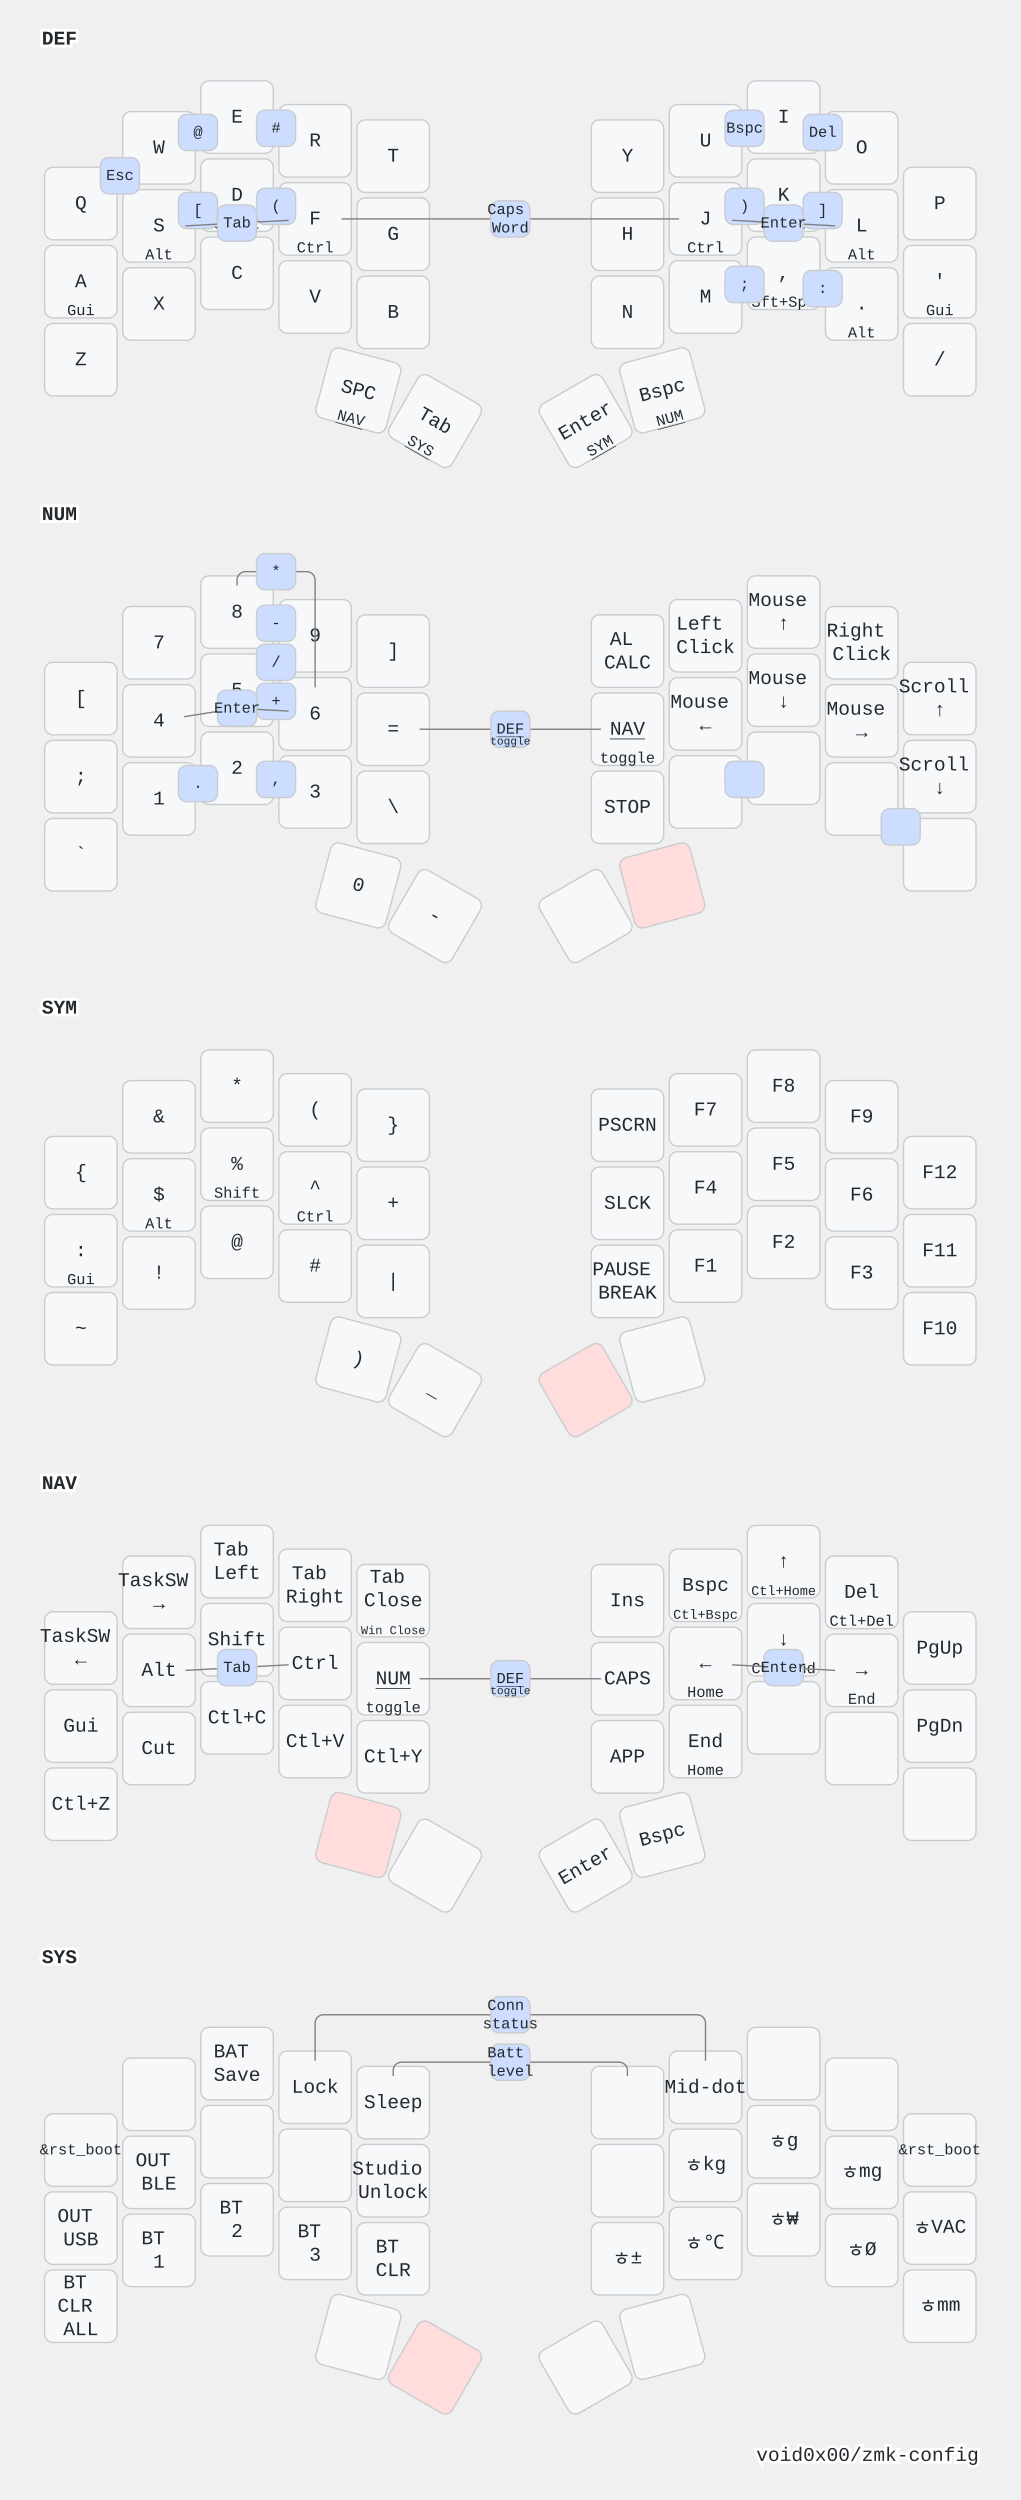
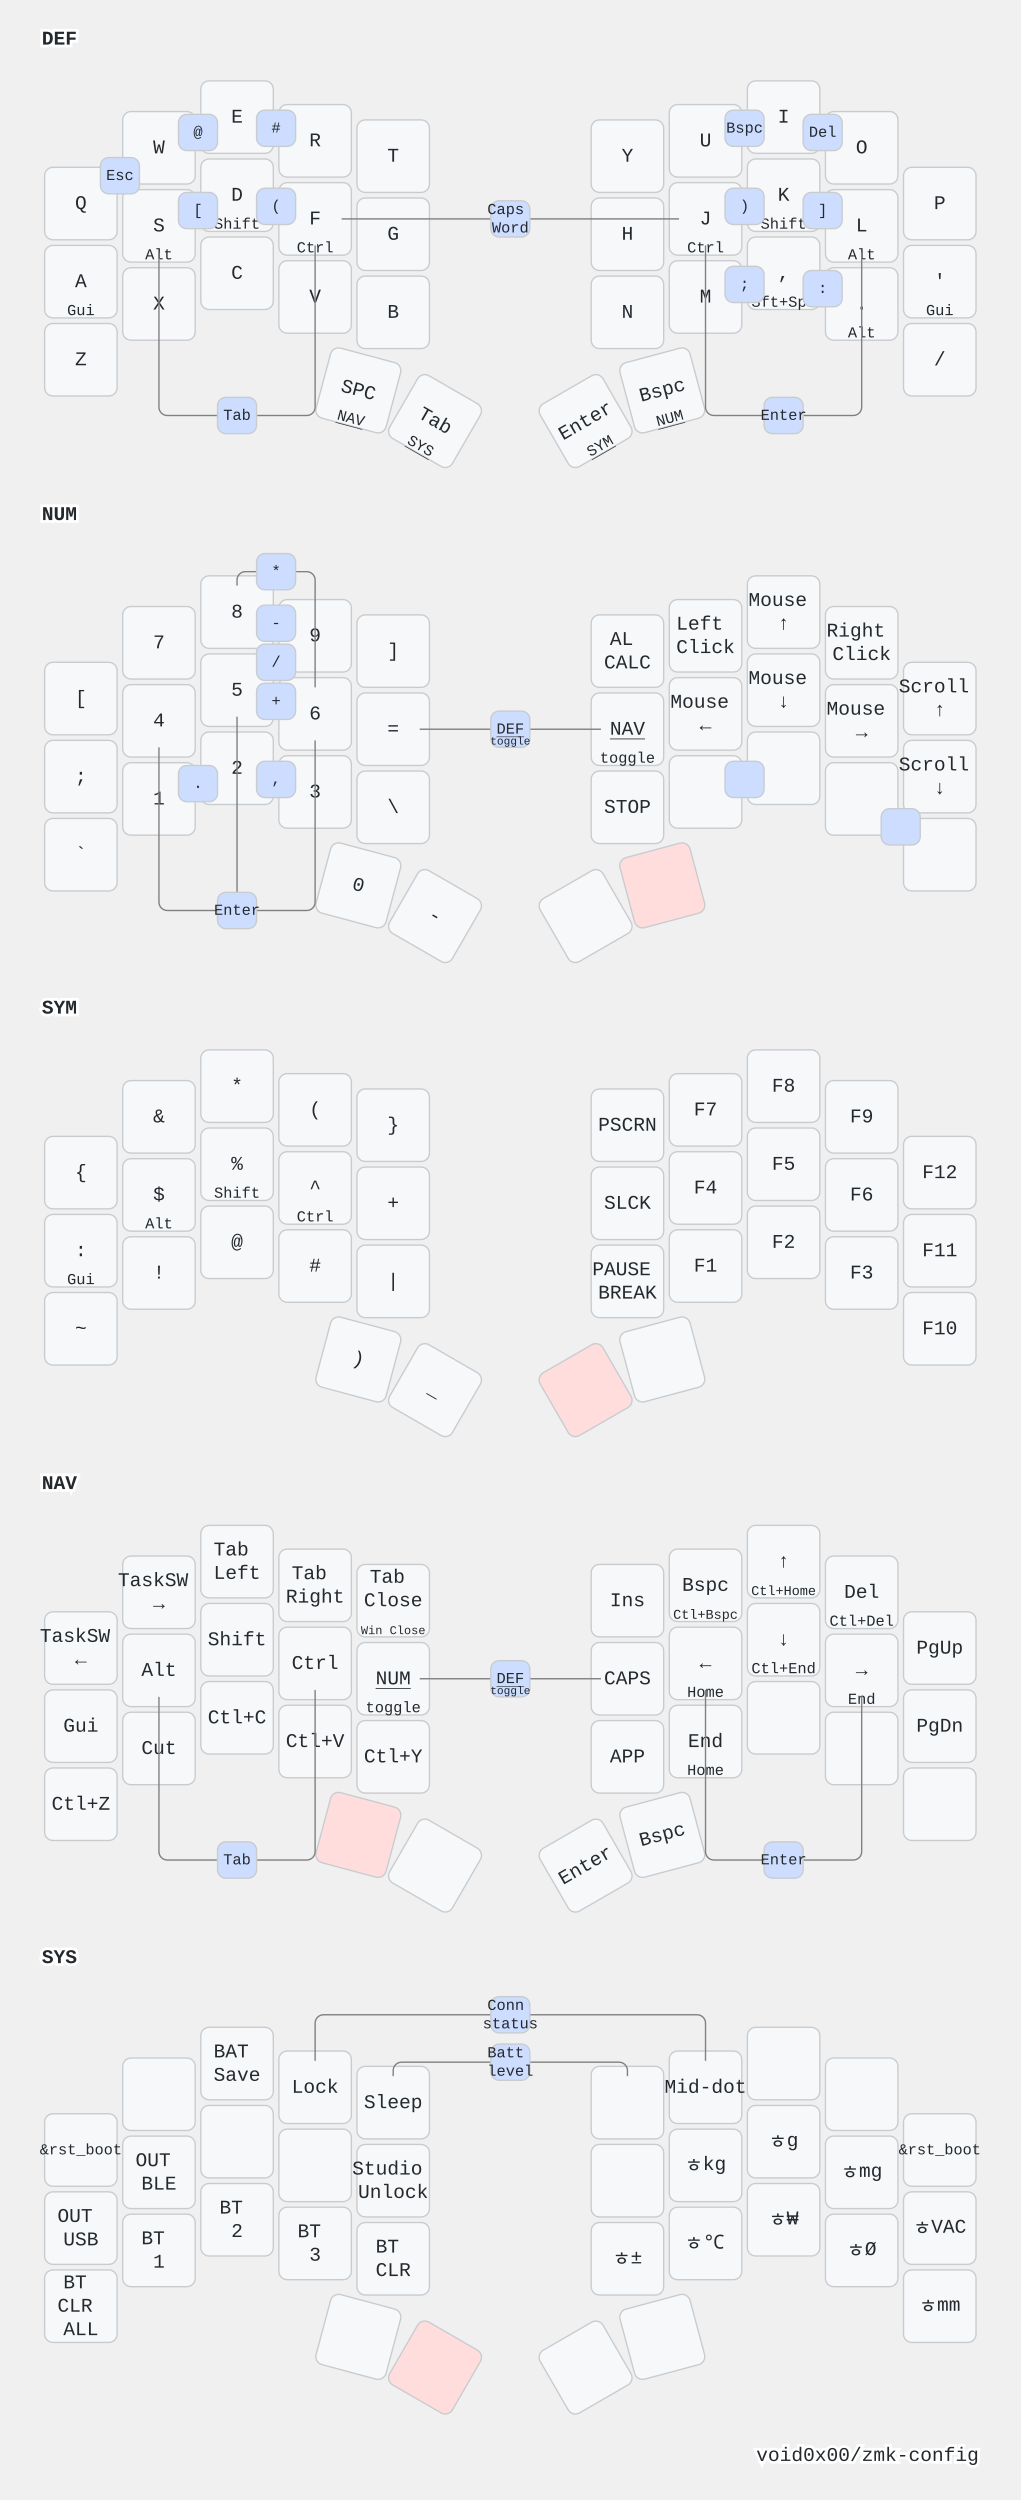
<svg xmlns="http://www.w3.org/2000/svg" xmlns:xlink="http://www.w3.org/1999/xlink" width="732" height="1793" viewBox="0 0 732 1793" class="keymap">
  <defs>/* start glyphs */
<svg id="mdi:play-pause">
      <svg id="mdi-play-pause" viewBox="0 0 24 24">
        <path d="M3,5V19L11,12M13,19H16V5H13M18,5V19H21V5" />
      </svg>
    </svg>
    <svg id="mdi:skip-backward">
      <svg id="mdi-skip-backward" viewBox="0 0 24 24">
        <path d="M20,5V19L13,12M6,5V19H4V5M13,5V19L6,12" />
      </svg>
    </svg>
    <svg id="mdi:skip-forward">
      <svg id="mdi-skip-forward" viewBox="0 0 24 24">
        <path d="M4,5V19L11,12M18,5V19H20V5M11,5V19L18,12" />
      </svg>
    </svg>
    <svg id="mdi:volume-high">
      <svg id="mdi-volume-high" viewBox="0 0 24 24">
        <path d="M14,3.23V5.29C16.89,6.15 19,8.83 19,12C19,15.17 16.89,17.84 14,18.7V20.77C18,19.86 21,16.28 21,12C21,7.72 18,4.14 14,3.23M16.5,12C16.5,10.23 15.5,8.71 14,7.97V16C15.5,15.29 16.5,13.76 16.5,12M3,9V15H7L12,20V4L7,9H3Z" />
      </svg>
    </svg>
    <svg id="mdi:volume-medium">
      <svg id="mdi-volume-medium" viewBox="0 0 24 24">
        <path d="M5,9V15H9L14,20V4L9,9M18.5,12C18.5,10.23 17.5,8.71 16,7.97V16C17.5,15.29 18.5,13.76 18.5,12Z" />
      </svg>
    </svg>
    <svg id="mdi:volume-off">
      <svg id="mdi-volume-off" viewBox="0 0 24 24">
        <path d="M12,4L9.91,6.09L12,8.18M4.27,3L3,4.27L7.73,9H3V15H7L12,20V13.27L16.25,17.53C15.58,18.04 14.83,18.46 14,18.7V20.77C15.38,20.45 16.63,19.82 17.68,18.96L19.73,21L21,19.73L12,10.73M19,12C19,12.94 18.8,13.82 18.46,14.64L19.97,16.15C20.62,14.91 21,13.5 21,12C21,7.72 18,4.14 14,3.23V5.29C16.89,6.15 19,8.83 19,12M16.5,12C16.5,10.23 15.5,8.71 14,7.97V10.18L16.45,12.63C16.5,12.43 16.5,12.21 16.5,12Z" />
      </svg>
    </svg>
  </defs>/* end glyphs */
<style>/* inherit to force styles through use tags */
svg path {
    fill: inherit;
}

/* font and background color specifications */
svg.keymap {
    font-family: SFMono-Regular,Consolas,Liberation Mono,Menlo,monospace;
    font-size: 14px;
    font-kerning: normal;
    text-rendering: optimizeLegibility;
    fill: #24292e;
}

/* default key styling */
rect.key {
    fill: #f6f8fa;
}

rect.key, rect.combo {
    stroke: #c9cccf;
    stroke-width: 1;
}

/* default key side styling, only used is draw_key_sides is set */
rect.side {
    filter: brightness(90%);
}

/* color accent for combo boxes */
rect.combo, rect.combo-separate {
    fill: #cdf;
}

/* color accent for held keys */
rect.held, rect.combo.held {
    fill: #fdd;
}

/* color accent for ghost (optional) keys */
rect.ghost, rect.combo.ghost {
    stroke-dasharray: 4, 4;
    stroke-width: 2;
}

text {
    text-anchor: middle;
    dominant-baseline: middle;
}

/* styling for layer labels */
text.label {
    font-weight: bold;
    text-anchor: start;
    stroke: white;
    stroke-width: 4;
    paint-order: stroke;
}

/* styling for optional footer */
text.footer {
    text-anchor: end;
    dominant-baseline: auto;
    stroke: white;
    stroke-width: 4;
    paint-order: stroke;
}

/* styling for combo tap, and key non-tap label text */
text.combo, text.hold, text.shifted, text.left, text.right {
    font-size: 11px;
}

text.hold {
    text-anchor: middle;
    dominant-baseline: auto;
}

text.shifted {
    text-anchor: middle;
    dominant-baseline: hanging;
}

text.left {
    text-anchor: start;
}

text.right {
    text-anchor: end;
}

text.layer-activator {
    text-decoration: underline;
}

/* styling for hold/shifted label text in combo box */
text.combo.hold, text.combo.shifted, text.combo.left, text.combo.right {
    font-size: 8px;
}

/* lighter symbol for transparent keys */
text.trans {
    fill: #7b7e81;
}

/* styling for combo dendrons */
path.combo {
    stroke-width: 1;
    stroke: gray;
    fill: none;
}

/* Start Tabler Icons Cleanup */
/* cannot use height/width with glyphs */
.icon-tabler &gt; path {
    fill: inherit;
    stroke: inherit;
    stroke-width: 2;
}
/* hide tabler's default box */
.icon-tabler &gt; path[stroke="none"][fill="none"] {
    visibility: hidden;
}
/* End Tabler Icons Cleanup */

@media (prefers-color-scheme: dark) {
svg.keymap { fill: #d1d6db; }
rect.key { fill: #3f4750; }
rect.key, rect.combo { stroke: #60666c; }
rect.combo, rect.combo-separate { fill: #1f3d7a; }
rect.held, rect.combo.held { fill: #854747; }
text.label, text.footer { stroke: black; }
text.trans { fill: #7e8184; }
path.combo { stroke: #7f7f7f; }

}</style>
  <g transform="translate(30, 0)" class="layer-DEF">
    <text x="0" y="28" class="label" id="DEF">DEF</text>
    <g transform="translate(0, 56)">
      <g transform="translate(28, 90)" class="key keypos-0">
        <rect rx="6" ry="6" x="-26" y="-26" width="52" height="52" class="key" />
        <text x="0" y="0" class="key tap">Q</text>
      </g>
      <g transform="translate(84, 50)" class="key keypos-1">
        <rect rx="6" ry="6" x="-26" y="-26" width="52" height="52" class="key" />
        <text x="0" y="0" class="key tap">W</text>
      </g>
      <g transform="translate(140, 28)" class="key keypos-2">
        <rect rx="6" ry="6" x="-26" y="-26" width="52" height="52" class="key" />
        <text x="0" y="0" class="key tap">E</text>
      </g>
      <g transform="translate(196, 45)" class="key keypos-3">
        <rect rx="6" ry="6" x="-26" y="-26" width="52" height="52" class="key" />
        <text x="0" y="0" class="key tap">R</text>
      </g>
      <g transform="translate(252, 56)" class="key keypos-4">
        <rect rx="6" ry="6" x="-26" y="-26" width="52" height="52" class="key" />
        <text x="0" y="0" class="key tap">T</text>
      </g>
      <g transform="translate(420, 56)" class="key keypos-5">
        <rect rx="6" ry="6" x="-26" y="-26" width="52" height="52" class="key" />
        <text x="0" y="0" class="key tap">Y</text>
      </g>
      <g transform="translate(476, 45)" class="key keypos-6">
        <rect rx="6" ry="6" x="-26" y="-26" width="52" height="52" class="key" />
        <text x="0" y="0" class="key tap">U</text>
      </g>
      <g transform="translate(532, 28)" class="key keypos-7">
        <rect rx="6" ry="6" x="-26" y="-26" width="52" height="52" class="key" />
        <text x="0" y="0" class="key tap">I</text>
      </g>
      <g transform="translate(588, 50)" class="key keypos-8">
        <rect rx="6" ry="6" x="-26" y="-26" width="52" height="52" class="key" />
        <text x="0" y="0" class="key tap">O</text>
      </g>
      <g transform="translate(644, 90)" class="key keypos-9">
        <rect rx="6" ry="6" x="-26" y="-26" width="52" height="52" class="key" />
        <text x="0" y="0" class="key tap">P</text>
      </g>
      <g transform="translate(28, 146)" class="key keypos-10">
        <rect rx="6" ry="6" x="-26" y="-26" width="52" height="52" class="key" />
        <text x="0" y="0" class="key tap">A</text>
        <text x="0" y="24" class="key hold">Gui</text>
      </g>
      <g transform="translate(84, 106)" class="key keypos-11">
        <rect rx="6" ry="6" x="-26" y="-26" width="52" height="52" class="key" />
        <text x="0" y="0" class="key tap">S</text>
        <text x="0" y="24" class="key hold">Alt</text>
      </g>
      <g transform="translate(140, 84)" class="key keypos-12">
        <rect rx="6" ry="6" x="-26" y="-26" width="52" height="52" class="key" />
        <text x="0" y="0" class="key tap">D</text>
        <text x="0" y="24" class="key hold">Shift</text>
      </g>
      <g transform="translate(196, 101)" class="key keypos-13">
        <rect rx="6" ry="6" x="-26" y="-26" width="52" height="52" class="key" />
        <text x="0" y="0" class="key tap">F</text>
        <text x="0" y="24" class="key hold">Ctrl</text>
      </g>
      <g transform="translate(252, 112)" class="key keypos-14">
        <rect rx="6" ry="6" x="-26" y="-26" width="52" height="52" class="key" />
        <text x="0" y="0" class="key tap">G</text>
      </g>
      <g transform="translate(420, 112)" class="key keypos-15">
        <rect rx="6" ry="6" x="-26" y="-26" width="52" height="52" class="key" />
        <text x="0" y="0" class="key tap">H</text>
      </g>
      <g transform="translate(476, 101)" class="key keypos-16">
        <rect rx="6" ry="6" x="-26" y="-26" width="52" height="52" class="key" />
        <text x="0" y="0" class="key tap">J</text>
        <text x="0" y="24" class="key hold">Ctrl</text>
      </g>
      <g transform="translate(532, 84)" class="key keypos-17">
        <rect rx="6" ry="6" x="-26" y="-26" width="52" height="52" class="key" />
        <text x="0" y="0" class="key tap">K</text>
        <text x="0" y="24" class="key hold">Shift</text>
      </g>
      <g transform="translate(588, 106)" class="key keypos-18">
        <rect rx="6" ry="6" x="-26" y="-26" width="52" height="52" class="key" />
        <text x="0" y="0" class="key tap">L</text>
        <text x="0" y="24" class="key hold">Alt</text>
      </g>
      <g transform="translate(644, 146)" class="key keypos-19">
        <rect rx="6" ry="6" x="-26" y="-26" width="52" height="52" class="key" />
        <text x="0" y="0" class="key tap">'</text>
        <text x="0" y="24" class="key hold">Gui</text>
      </g>
      <g transform="translate(28, 202)" class="key keypos-20">
        <rect rx="6" ry="6" x="-26" y="-26" width="52" height="52" class="key" />
        <text x="0" y="0" class="key tap">Z</text>
      </g>
      <g transform="translate(84, 162)" class="key keypos-21">
        <rect rx="6" ry="6" x="-26" y="-26" width="52" height="52" class="key" />
        <text x="0" y="0" class="key tap">X</text>
      </g>
      <g transform="translate(140, 140)" class="key keypos-22">
        <rect rx="6" ry="6" x="-26" y="-26" width="52" height="52" class="key" />
        <text x="0" y="0" class="key tap">C</text>
      </g>
      <g transform="translate(196, 157)" class="key keypos-23">
        <rect rx="6" ry="6" x="-26" y="-26" width="52" height="52" class="key" />
        <text x="0" y="0" class="key tap">V</text>
      </g>
      <g transform="translate(252, 168)" class="key keypos-24">
        <rect rx="6" ry="6" x="-26" y="-26" width="52" height="52" class="key" />
        <text x="0" y="0" class="key tap">B</text>
      </g>
      <g transform="translate(420, 168)" class="key keypos-25">
        <rect rx="6" ry="6" x="-26" y="-26" width="52" height="52" class="key" />
        <text x="0" y="0" class="key tap">N</text>
      </g>
      <g transform="translate(476, 157)" class="key keypos-26">
        <rect rx="6" ry="6" x="-26" y="-26" width="52" height="52" class="key" />
        <text x="0" y="0" class="key tap">M</text>
      </g>
      <g transform="translate(532, 140)" class="key keypos-27">
        <rect rx="6" ry="6" x="-26" y="-26" width="52" height="52" class="key" />
        <text x="0" y="0" class="key tap">,</text>
        <text x="0" y="24" class="key hold">Sft+Spc</text>
      </g>
      <g transform="translate(588, 162)" class="key keypos-28">
        <rect rx="6" ry="6" x="-26" y="-26" width="52" height="52" class="key" />
        <text x="0" y="0" class="key tap">.</text>
        <text x="0" y="24" class="key hold">Alt</text>
      </g>
      <g transform="translate(644, 202)" class="key keypos-29">
        <rect rx="6" ry="6" x="-26" y="-26" width="52" height="52" class="key" />
        <text x="0" y="0" class="key tap">/</text>
      </g>
      <g transform="translate(227, 224) rotate(15.0)" class="key keypos-30">
        <rect rx="6" ry="6" x="-26" y="-26" width="52" height="52" class="key" />
        <text x="0" y="0" class="key tap">SPC</text>
        <a href="#NAV">
          <text x="0" y="24" class="key hold layer-activator">NAV</text>
        </a>
      </g>
      <g transform="translate(282, 246) rotate(30.0)" class="key keypos-31">
        <rect rx="6" ry="6" x="-26" y="-26" width="52" height="52" class="key" />
        <text x="0" y="0" class="key tap">Tab</text>
        <a href="#SYS">
          <text x="0" y="24" class="key hold layer-activator">SYS</text>
        </a>
      </g>
      <g transform="translate(390, 246) rotate(-30.0)" class="key keypos-32">
        <rect rx="6" ry="6" x="-26" y="-26" width="52" height="52" class="key" />
        <text x="0" y="0" class="key tap">Enter</text>
        <a href="#SYM">
          <text x="0" y="24" class="key hold layer-activator">SYM</text>
        </a>
      </g>
      <g transform="translate(445, 224) rotate(-15.0)" class="key keypos-33">
        <rect rx="6" ry="6" x="-26" y="-26" width="52" height="52" class="key" />
        <text x="0" y="0" class="key tap">Bspc</text>
        <a href="#NUM">
          <text x="0" y="24" class="key hold layer-activator">NUM</text>
        </a>
      </g>
      <g class="combo combopos-0">
        <rect rx="6" ry="6" x="98" y="26" width="28" height="26" class="combo" />
        <text x="112" y="39" class="combo tap">@</text>
      </g>
      <g class="combo combopos-1">
        <rect rx="6" ry="6" x="154" y="23" width="28" height="26" class="combo" />
        <text x="168" y="36" class="combo tap">#</text>
      </g>
      <g class="combo combopos-2">
        <rect rx="6" ry="6" x="42" y="57" width="28" height="26" class="combo" />
        <text x="56" y="70" class="combo tap">Esc</text>
      </g>
      <g class="combo combopos-3">
        <rect rx="6" ry="6" x="546" y="26" width="28" height="26" class="combo" />
        <text x="560" y="39" class="combo tap">Del</text>
      </g>
      <g class="combo combopos-4">
        <rect rx="6" ry="6" x="490" y="23" width="28" height="26" class="combo" />
        <text x="504" y="36" class="combo tap">Bspc</text>
      </g>
      <g class="combo combopos-5">
        <rect rx="6" ry="6" x="154" y="79" width="28" height="26" class="combo" />
        <text x="168" y="92" class="combo tap">(</text>
      </g>
      <g class="combo combopos-6">
        <rect rx="6" ry="6" x="490" y="79" width="28" height="26" class="combo" />
        <text x="504" y="92" class="combo tap">)</text>
      </g>
      <g class="combo combopos-7">
        <rect rx="6" ry="6" x="98" y="82" width="28" height="26" class="combo" />
        <text x="112" y="95" class="combo tap">[</text>
      </g>
      <g class="combo combopos-8">
        <rect rx="6" ry="6" x="546" y="82" width="28" height="26" class="combo" />
        <text x="560" y="95" class="combo tap">]</text>
      </g>
      <g class="combo combopos-9">
-         <path d="M140,104 l-37,2" class="combo" />
-         <path d="M140,104 l37,-2" class="combo" />
-         <rect rx="6" ry="6" x="126" y="91" width="28" height="26" class="combo" />
-         <text x="140" y="104" class="combo tap">Tab</text>
+         <path d="M140,242 h-50 a6.0,6.0 0 0 1 -6.0,-6.0 v-111" class="combo" />
+         <path d="M140,242 h50 a6.0,6.0 0 0 0 6.0,-6.0 v-116" class="combo" />
+         <rect rx="6" ry="6" x="126" y="229" width="28" height="26" class="combo" />
+         <text x="140" y="242" class="combo tap">Tab</text>
      </g>
      <g class="combo combopos-10">
-         <path d="M532,104 l37,2" class="combo" />
-         <path d="M532,104 l-37,-2" class="combo" />
-         <rect rx="6" ry="6" x="518" y="91" width="28" height="26" class="combo" />
-         <text x="532" y="104" class="combo tap">Enter</text>
+         <path d="M532,242 h50 a6.0,6.0 0 0 0 6.0,-6.0 v-111" class="combo" />
+         <path d="M532,242 h-50 a6.0,6.0 0 0 1 -6.0,-6.0 v-116" class="combo" />
+         <rect rx="6" ry="6" x="518" y="229" width="28" height="26" class="combo" />
+         <text x="532" y="242" class="combo tap">Enter</text>
      </g>
      <g class="combo combopos-11">
        <rect rx="6" ry="6" x="490" y="135" width="28" height="26" class="combo" />
        <text x="504" y="148" class="combo tap">;</text>
      </g>
      <g class="combo combopos-12">
        <rect rx="6" ry="6" x="546" y="138" width="28" height="26" class="combo" />
        <text x="560" y="151" class="combo tap">:</text>
      </g>
      <g class="combo combopos-13">
        <path d="M336,101 l-121,0" class="combo" />
        <path d="M336,101 l121,0" class="combo" />
        <rect rx="6" ry="6" x="322" y="88" width="28" height="26" class="combo" />
        <text x="336" y="101" class="combo tap">
          <tspan x="336" dy="-0.6em">Caps</tspan>
          <tspan x="336" dy="1.2em">Word</tspan>
        </text>
      </g>
    </g>
  </g>
  <g transform="translate(30, 341)" class="layer-NUM">
    <text x="0" y="28" class="label" id="NUM">NUM</text>
    <g transform="translate(0, 70)">
      <g transform="translate(28, 90)" class="key keypos-0">
        <rect rx="6" ry="6" x="-26" y="-26" width="52" height="52" class="key" />
        <text x="0" y="0" class="key tap">[</text>
      </g>
      <g transform="translate(84, 50)" class="key keypos-1">
        <rect rx="6" ry="6" x="-26" y="-26" width="52" height="52" class="key" />
        <text x="0" y="0" class="key tap">7</text>
      </g>
      <g transform="translate(140, 28)" class="key keypos-2">
        <rect rx="6" ry="6" x="-26" y="-26" width="52" height="52" class="key" />
        <text x="0" y="0" class="key tap">8</text>
      </g>
      <g transform="translate(196, 45)" class="key keypos-3">
        <rect rx="6" ry="6" x="-26" y="-26" width="52" height="52" class="key" />
        <text x="0" y="0" class="key tap">9</text>
      </g>
      <g transform="translate(252, 56)" class="key keypos-4">
        <rect rx="6" ry="6" x="-26" y="-26" width="52" height="52" class="key" />
        <text x="0" y="0" class="key tap">]</text>
      </g>
      <g transform="translate(420, 56)" class="key keypos-5">
        <rect rx="6" ry="6" x="-26" y="-26" width="52" height="52" class="key" />
        <text x="0" y="0" class="key tap">
          <tspan x="0" dy="-0.6em">AL</tspan>
          <tspan x="0" dy="1.2em">CALC</tspan>
        </text>
      </g>
      <g transform="translate(476, 45)" class="key keypos-6">
        <rect rx="6" ry="6" x="-26" y="-26" width="52" height="52" class="key" />
        <text x="0" y="0" class="key tap">
          <tspan x="0" dy="-0.6em">Left</tspan>
          <tspan x="0" dy="1.2em">Click</tspan>
        </text>
      </g>
      <g transform="translate(532, 28)" class="key keypos-7">
        <rect rx="6" ry="6" x="-26" y="-26" width="52" height="52" class="key" />
        <text x="0" y="0" class="key tap">
          <tspan x="0" dy="-0.6em">Mouse</tspan>
          <tspan x="0" dy="1.2em">↑</tspan>
        </text>
      </g>
      <g transform="translate(588, 50)" class="key keypos-8">
        <rect rx="6" ry="6" x="-26" y="-26" width="52" height="52" class="key" />
        <text x="0" y="0" class="key tap">
          <tspan x="0" dy="-0.6em">Right</tspan>
          <tspan x="0" dy="1.2em">Click</tspan>
        </text>
      </g>
      <g transform="translate(644, 90)" class="key keypos-9">
        <rect rx="6" ry="6" x="-26" y="-26" width="52" height="52" class="key" />
        <text x="0" y="0" class="key tap">
          <tspan x="0" dy="-0.6em">Scroll</tspan>
          <tspan x="0" dy="1.2em">↑</tspan>
        </text>
      </g>
      <g transform="translate(28, 146)" class="key keypos-10">
        <rect rx="6" ry="6" x="-26" y="-26" width="52" height="52" class="key" />
        <text x="0" y="0" class="key tap">;</text>
      </g>
      <g transform="translate(84, 106)" class="key keypos-11">
        <rect rx="6" ry="6" x="-26" y="-26" width="52" height="52" class="key" />
        <text x="0" y="0" class="key tap">4</text>
      </g>
      <g transform="translate(140, 84)" class="key keypos-12">
        <rect rx="6" ry="6" x="-26" y="-26" width="52" height="52" class="key" />
        <text x="0" y="0" class="key tap">5</text>
      </g>
      <g transform="translate(196, 101)" class="key keypos-13">
        <rect rx="6" ry="6" x="-26" y="-26" width="52" height="52" class="key" />
        <text x="0" y="0" class="key tap">6</text>
      </g>
      <g transform="translate(252, 112)" class="key keypos-14">
        <rect rx="6" ry="6" x="-26" y="-26" width="52" height="52" class="key" />
        <text x="0" y="0" class="key tap">=</text>
      </g>
      <g transform="translate(420, 112)" class="key keypos-15">
        <rect rx="6" ry="6" x="-26" y="-26" width="52" height="52" class="key" />
        <a href="#NAV">
          <text x="0" y="0" class="key tap layer-activator">NAV</text>
        </a>
        <text x="0" y="24" class="key hold">toggle</text>
      </g>
      <g transform="translate(476, 101)" class="key keypos-16">
        <rect rx="6" ry="6" x="-26" y="-26" width="52" height="52" class="key" />
        <text x="0" y="0" class="key tap">
          <tspan x="0" dy="-0.6em">Mouse</tspan>
          <tspan x="0" dy="1.2em">←</tspan>
        </text>
      </g>
      <g transform="translate(532, 84)" class="key keypos-17">
        <rect rx="6" ry="6" x="-26" y="-26" width="52" height="52" class="key" />
        <text x="0" y="0" class="key tap">
          <tspan x="0" dy="-0.6em">Mouse</tspan>
          <tspan x="0" dy="1.2em">↓</tspan>
        </text>
      </g>
      <g transform="translate(588, 106)" class="key keypos-18">
        <rect rx="6" ry="6" x="-26" y="-26" width="52" height="52" class="key" />
        <text x="0" y="0" class="key tap">
          <tspan x="0" dy="-0.6em">Mouse</tspan>
          <tspan x="0" dy="1.2em">→</tspan>
        </text>
      </g>
      <g transform="translate(644, 146)" class="key keypos-19">
        <rect rx="6" ry="6" x="-26" y="-26" width="52" height="52" class="key" />
        <text x="0" y="0" class="key tap">
          <tspan x="0" dy="-0.6em">Scroll</tspan>
          <tspan x="0" dy="1.2em">↓</tspan>
        </text>
      </g>
      <g transform="translate(28, 202)" class="key keypos-20">
        <rect rx="6" ry="6" x="-26" y="-26" width="52" height="52" class="key" />
        <text x="0" y="0" class="key tap">`</text>
      </g>
      <g transform="translate(84, 162)" class="key keypos-21">
        <rect rx="6" ry="6" x="-26" y="-26" width="52" height="52" class="key" />
        <text x="0" y="0" class="key tap">1</text>
      </g>
      <g transform="translate(140, 140)" class="key keypos-22">
        <rect rx="6" ry="6" x="-26" y="-26" width="52" height="52" class="key" />
        <text x="0" y="0" class="key tap">2</text>
      </g>
      <g transform="translate(196, 157)" class="key keypos-23">
        <rect rx="6" ry="6" x="-26" y="-26" width="52" height="52" class="key" />
        <text x="0" y="0" class="key tap">3</text>
      </g>
      <g transform="translate(252, 168)" class="key keypos-24">
        <rect rx="6" ry="6" x="-26" y="-26" width="52" height="52" class="key" />
        <text x="0" y="0" class="key tap">\</text>
      </g>
      <g transform="translate(420, 168)" class="key keypos-25">
        <rect rx="6" ry="6" x="-26" y="-26" width="52" height="52" class="key" />
        <text x="0" y="0" class="key tap">STOP</text>
      </g>
      <g transform="translate(476, 157)" class="key keypos-26">
        <rect rx="6" ry="6" x="-26" y="-26" width="52" height="52" class="key" />
        <use href="#mdi:skip-backward" xlink:href="#mdi:skip-backward" x="-7" y="-7" height="14" width="14.0" class="key tap glyph mdi:skip-backward" />
      </g>
      <g transform="translate(532, 140)" class="key keypos-27">
        <rect rx="6" ry="6" x="-26" y="-26" width="52" height="52" class="key" />
        <use href="#mdi:skip-forward" xlink:href="#mdi:skip-forward" x="-7" y="-7" height="14" width="14.0" class="key tap glyph mdi:skip-forward" />
      </g>
      <g transform="translate(588, 162)" class="key keypos-28">
        <rect rx="6" ry="6" x="-26" y="-26" width="52" height="52" class="key" />
        <use href="#mdi:volume-medium" xlink:href="#mdi:volume-medium" x="-7" y="-7" height="14" width="14.0" class="key tap glyph mdi:volume-medium" />
      </g>
      <g transform="translate(644, 202)" class="key keypos-29">
        <rect rx="6" ry="6" x="-26" y="-26" width="52" height="52" class="key" />
        <use href="#mdi:volume-high" xlink:href="#mdi:volume-high" x="-7" y="-7" height="14" width="14.0" class="key tap glyph mdi:volume-high" />
      </g>
      <g transform="translate(227, 224) rotate(15.0)" class="key keypos-30">
        <rect rx="6" ry="6" x="-26" y="-26" width="52" height="52" class="key" />
        <text x="0" y="0" class="key tap">0</text>
      </g>
      <g transform="translate(282, 246) rotate(30.0)" class="key keypos-31">
        <rect rx="6" ry="6" x="-26" y="-26" width="52" height="52" class="key" />
        <text x="0" y="0" class="key tap">-</text>
      </g>
      <g transform="translate(390, 246) rotate(-30.0)" class="key trans keypos-32">
        <rect rx="6" ry="6" x="-26" y="-26" width="52" height="52" class="key trans" />
      </g>
      <g transform="translate(445, 224) rotate(-15.0)" class="key held keypos-33">
        <rect rx="6" ry="6" x="-26" y="-26" width="52" height="52" class="key held" />
      </g>
      <g class="combo combopos-0">
        <rect rx="6" ry="6" x="602" y="169" width="28" height="26" class="combo" />
        <use href="#mdi:volume-off" xlink:href="#mdi:volume-off" x="609" y="175" height="14" width="14.0" class="combo tap glyph mdi:volume-off" />
      </g>
      <g class="combo combopos-1">
        <rect rx="6" ry="6" x="490" y="135" width="28" height="26" class="combo" />
        <use href="#mdi:play-pause" xlink:href="#mdi:play-pause" x="497" y="141" height="14" width="14.0" class="combo tap glyph mdi:play-pause" />
      </g>
      <g class="combo combopos-2">
        <path d="M336,112 l-65,0" class="combo" />
        <path d="M336,112 l65,0" class="combo" />
        <rect rx="6" ry="6" x="322" y="99" width="28" height="26" class="combo" />
        <a href="#DEF">
          <text x="336" y="112" class="combo tap layer-activator">DEF</text>
        </a>
        <text x="336" y="123" class="combo hold">toggle</text>
      </g>
      <g class="combo combopos-3">
        <rect rx="6" ry="6" x="154" y="79" width="28" height="26" class="combo" />
        <text x="168" y="92" class="combo tap">+</text>
      </g>
      <g class="combo combopos-4">
        <rect rx="6" ry="6" x="154" y="23" width="28" height="26" class="combo" />
        <text x="168" y="36" class="combo tap">-</text>
      </g>
      <g class="combo combopos-5">
        <path d="M168,-1 h-22 a6.0,6.0 0 0 0 -6.0,6.0 v4" class="combo" />
        <path d="M168,-1 h22 a6.0,6.0 0 0 1 6.0,6.0 v77" class="combo" />
        <rect rx="6" ry="6" x="154" y="-14" width="28" height="26" class="combo" />
        <text x="168" y="-1" class="combo tap">*</text>
      </g>
      <g class="combo combopos-6">
        <rect rx="6" ry="6" x="154" y="51" width="28" height="26" class="combo" />
        <text x="168" y="64" class="combo tap">/</text>
      </g>
      <g class="combo combopos-7">
        <rect rx="6" ry="6" x="154" y="135" width="28" height="26" class="combo" />
        <text x="168" y="148" class="combo tap">,</text>
      </g>
      <g class="combo combopos-8">
        <rect rx="6" ry="6" x="98" y="138" width="28" height="26" class="combo" />
        <text x="112" y="151" class="combo tap">.</text>
      </g>
      <g class="combo combopos-9">
-         <path d="M140,97 l-38,6" class="combo" />
-         <path d="M140,97 l37,2" class="combo" />
-         <rect rx="6" ry="6" x="126" y="84" width="28" height="26" class="combo" />
-         <text x="140" y="97" class="combo tap">Enter</text>
+         <path d="M140,242 h-50 a6.0,6.0 0 0 1 -6.0,-6.0 v-111" class="combo" />
+         <path d="M140,242 l0,-139" class="combo" />
+         <path d="M140,242 h50 a6.0,6.0 0 0 0 6.0,-6.0 v-116" class="combo" />
+         <rect rx="6" ry="6" x="126" y="229" width="28" height="26" class="combo" />
+         <text x="140" y="242" class="combo tap">Enter</text>
      </g>
    </g>
  </g>
  <g transform="translate(30, 695)" class="layer-SYM">
    <text x="0" y="28" class="label" id="SYM">SYM</text>
    <g transform="translate(0, 56)">
      <g transform="translate(28, 90)" class="key keypos-0">
        <rect rx="6" ry="6" x="-26" y="-26" width="52" height="52" class="key" />
        <text x="0" y="0" class="key tap">{</text>
      </g>
      <g transform="translate(84, 50)" class="key keypos-1">
        <rect rx="6" ry="6" x="-26" y="-26" width="52" height="52" class="key" />
        <text x="0" y="0" class="key tap">&amp;</text>
      </g>
      <g transform="translate(140, 28)" class="key keypos-2">
        <rect rx="6" ry="6" x="-26" y="-26" width="52" height="52" class="key" />
        <text x="0" y="0" class="key tap">*</text>
      </g>
      <g transform="translate(196, 45)" class="key keypos-3">
        <rect rx="6" ry="6" x="-26" y="-26" width="52" height="52" class="key" />
        <text x="0" y="0" class="key tap">(</text>
      </g>
      <g transform="translate(252, 56)" class="key keypos-4">
        <rect rx="6" ry="6" x="-26" y="-26" width="52" height="52" class="key" />
        <text x="0" y="0" class="key tap">}</text>
      </g>
      <g transform="translate(420, 56)" class="key keypos-5">
        <rect rx="6" ry="6" x="-26" y="-26" width="52" height="52" class="key" />
        <text x="0" y="0" class="key tap">PSCRN</text>
      </g>
      <g transform="translate(476, 45)" class="key keypos-6">
        <rect rx="6" ry="6" x="-26" y="-26" width="52" height="52" class="key" />
        <text x="0" y="0" class="key tap">F7</text>
      </g>
      <g transform="translate(532, 28)" class="key keypos-7">
        <rect rx="6" ry="6" x="-26" y="-26" width="52" height="52" class="key" />
        <text x="0" y="0" class="key tap">F8</text>
      </g>
      <g transform="translate(588, 50)" class="key keypos-8">
        <rect rx="6" ry="6" x="-26" y="-26" width="52" height="52" class="key" />
        <text x="0" y="0" class="key tap">F9</text>
      </g>
      <g transform="translate(644, 90)" class="key keypos-9">
        <rect rx="6" ry="6" x="-26" y="-26" width="52" height="52" class="key" />
        <text x="0" y="0" class="key tap">F12</text>
      </g>
      <g transform="translate(28, 146)" class="key keypos-10">
        <rect rx="6" ry="6" x="-26" y="-26" width="52" height="52" class="key" />
        <text x="0" y="0" class="key tap">:</text>
        <text x="0" y="24" class="key hold">Gui</text>
      </g>
      <g transform="translate(84, 106)" class="key keypos-11">
        <rect rx="6" ry="6" x="-26" y="-26" width="52" height="52" class="key" />
        <text x="0" y="0" class="key tap">$</text>
        <text x="0" y="24" class="key hold">Alt</text>
      </g>
      <g transform="translate(140, 84)" class="key keypos-12">
        <rect rx="6" ry="6" x="-26" y="-26" width="52" height="52" class="key" />
        <text x="0" y="0" class="key tap">%</text>
        <text x="0" y="24" class="key hold">Shift</text>
      </g>
      <g transform="translate(196, 101)" class="key keypos-13">
        <rect rx="6" ry="6" x="-26" y="-26" width="52" height="52" class="key" />
        <text x="0" y="0" class="key tap">^</text>
        <text x="0" y="24" class="key hold">Ctrl</text>
      </g>
      <g transform="translate(252, 112)" class="key keypos-14">
        <rect rx="6" ry="6" x="-26" y="-26" width="52" height="52" class="key" />
        <text x="0" y="0" class="key tap">+</text>
      </g>
      <g transform="translate(420, 112)" class="key keypos-15">
        <rect rx="6" ry="6" x="-26" y="-26" width="52" height="52" class="key" />
        <text x="0" y="0" class="key tap">SLCK</text>
      </g>
      <g transform="translate(476, 101)" class="key keypos-16">
        <rect rx="6" ry="6" x="-26" y="-26" width="52" height="52" class="key" />
        <text x="0" y="0" class="key tap">F4</text>
      </g>
      <g transform="translate(532, 84)" class="key keypos-17">
        <rect rx="6" ry="6" x="-26" y="-26" width="52" height="52" class="key" />
        <text x="0" y="0" class="key tap">F5</text>
      </g>
      <g transform="translate(588, 106)" class="key keypos-18">
        <rect rx="6" ry="6" x="-26" y="-26" width="52" height="52" class="key" />
        <text x="0" y="0" class="key tap">F6</text>
      </g>
      <g transform="translate(644, 146)" class="key keypos-19">
        <rect rx="6" ry="6" x="-26" y="-26" width="52" height="52" class="key" />
        <text x="0" y="0" class="key tap">F11</text>
      </g>
      <g transform="translate(28, 202)" class="key keypos-20">
        <rect rx="6" ry="6" x="-26" y="-26" width="52" height="52" class="key" />
        <text x="0" y="0" class="key tap">~</text>
      </g>
      <g transform="translate(84, 162)" class="key keypos-21">
        <rect rx="6" ry="6" x="-26" y="-26" width="52" height="52" class="key" />
        <text x="0" y="0" class="key tap">!</text>
      </g>
      <g transform="translate(140, 140)" class="key keypos-22">
        <rect rx="6" ry="6" x="-26" y="-26" width="52" height="52" class="key" />
        <text x="0" y="0" class="key tap">@</text>
      </g>
      <g transform="translate(196, 157)" class="key keypos-23">
        <rect rx="6" ry="6" x="-26" y="-26" width="52" height="52" class="key" />
        <text x="0" y="0" class="key tap">#</text>
      </g>
      <g transform="translate(252, 168)" class="key keypos-24">
        <rect rx="6" ry="6" x="-26" y="-26" width="52" height="52" class="key" />
        <text x="0" y="0" class="key tap">|</text>
      </g>
      <g transform="translate(420, 168)" class="key keypos-25">
        <rect rx="6" ry="6" x="-26" y="-26" width="52" height="52" class="key" />
        <text x="0" y="0" class="key tap">
          <tspan x="0" dy="-0.6em">PAUSE</tspan>
          <tspan x="0" dy="1.2em">BREAK</tspan>
        </text>
      </g>
      <g transform="translate(476, 157)" class="key keypos-26">
        <rect rx="6" ry="6" x="-26" y="-26" width="52" height="52" class="key" />
        <text x="0" y="0" class="key tap">F1</text>
      </g>
      <g transform="translate(532, 140)" class="key keypos-27">
        <rect rx="6" ry="6" x="-26" y="-26" width="52" height="52" class="key" />
        <text x="0" y="0" class="key tap">F2</text>
      </g>
      <g transform="translate(588, 162)" class="key keypos-28">
        <rect rx="6" ry="6" x="-26" y="-26" width="52" height="52" class="key" />
        <text x="0" y="0" class="key tap">F3</text>
      </g>
      <g transform="translate(644, 202)" class="key keypos-29">
        <rect rx="6" ry="6" x="-26" y="-26" width="52" height="52" class="key" />
        <text x="0" y="0" class="key tap">F10</text>
      </g>
      <g transform="translate(227, 224) rotate(15.0)" class="key keypos-30">
        <rect rx="6" ry="6" x="-26" y="-26" width="52" height="52" class="key" />
        <text x="0" y="0" class="key tap">)</text>
      </g>
      <g transform="translate(282, 246) rotate(30.0)" class="key keypos-31">
        <rect rx="6" ry="6" x="-26" y="-26" width="52" height="52" class="key" />
        <text x="0" y="0" class="key tap">_</text>
      </g>
      <g transform="translate(390, 246) rotate(-30.0)" class="key held keypos-32">
        <rect rx="6" ry="6" x="-26" y="-26" width="52" height="52" class="key held" />
      </g>
      <g transform="translate(445, 224) rotate(-15.0)" class="key trans keypos-33">
        <rect rx="6" ry="6" x="-26" y="-26" width="52" height="52" class="key trans" />
      </g>
    </g>
  </g>
  <g transform="translate(30, 1036)" class="layer-NAV">
    <text x="0" y="28" class="label" id="NAV">NAV</text>
    <g transform="translate(0, 56)">
      <g transform="translate(28, 90)" class="key keypos-0">
        <rect rx="6" ry="6" x="-26" y="-26" width="52" height="52" class="key" />
        <text x="0" y="0" class="key tap">
          <tspan x="0" dy="-0.6em">TaskSW</tspan>
          <tspan x="0" dy="1.2em">←</tspan>
        </text>
      </g>
      <g transform="translate(84, 50)" class="key keypos-1">
        <rect rx="6" ry="6" x="-26" y="-26" width="52" height="52" class="key" />
        <text x="0" y="0" class="key tap">
          <tspan x="0" dy="-0.6em">TaskSW</tspan>
          <tspan x="0" dy="1.2em">→</tspan>
        </text>
      </g>
      <g transform="translate(140, 28)" class="key keypos-2">
        <rect rx="6" ry="6" x="-26" y="-26" width="52" height="52" class="key" />
        <text x="0" y="0" class="key tap">
          <tspan x="0" dy="-0.6em">Tab</tspan>
          <tspan x="0" dy="1.2em">Left</tspan>
        </text>
      </g>
      <g transform="translate(196, 45)" class="key keypos-3">
        <rect rx="6" ry="6" x="-26" y="-26" width="52" height="52" class="key" />
        <text x="0" y="0" class="key tap">
          <tspan x="0" dy="-0.6em">Tab</tspan>
          <tspan x="0" dy="1.2em">Right</tspan>
        </text>
      </g>
      <g transform="translate(252, 56)" class="key keypos-4">
        <rect rx="6" ry="6" x="-26" y="-26" width="52" height="52" class="key" />
        <text x="0" y="0" class="key tap">
          <tspan x="0" dy="-1.2em">Tab</tspan>
          <tspan x="0" dy="1.2em">Close</tspan>
        </text>
        <text x="0" y="24" class="key hold">
          <tspan style="font-size: 78%">Win Close</tspan>
        </text>
      </g>
      <g transform="translate(420, 56)" class="key keypos-5">
        <rect rx="6" ry="6" x="-26" y="-26" width="52" height="52" class="key" />
        <text x="0" y="0" class="key tap">Ins</text>
      </g>
      <g transform="translate(476, 45)" class="key keypos-6">
        <rect rx="6" ry="6" x="-26" y="-26" width="52" height="52" class="key" />
        <text x="0" y="0" class="key tap">Bspc</text>
        <text x="0" y="24" class="key hold">
          <tspan style="font-size: 88%">Ctl+Bspc</tspan>
        </text>
      </g>
      <g transform="translate(532, 28)" class="key keypos-7">
        <rect rx="6" ry="6" x="-26" y="-26" width="52" height="52" class="key" />
        <text x="0" y="0" class="key tap">↑</text>
        <text x="0" y="24" class="key hold">
          <tspan style="font-size: 88%">Ctl+Home</tspan>
        </text>
      </g>
      <g transform="translate(588, 50)" class="key keypos-8">
        <rect rx="6" ry="6" x="-26" y="-26" width="52" height="52" class="key" />
        <text x="0" y="0" class="key tap">Del</text>
        <text x="0" y="24" class="key hold">Ctl+Del</text>
      </g>
      <g transform="translate(644, 90)" class="key keypos-9">
        <rect rx="6" ry="6" x="-26" y="-26" width="52" height="52" class="key" />
        <text x="0" y="0" class="key tap">PgUp</text>
      </g>
      <g transform="translate(28, 146)" class="key keypos-10">
        <rect rx="6" ry="6" x="-26" y="-26" width="52" height="52" class="key" />
        <text x="0" y="0" class="key tap">Gui</text>
      </g>
      <g transform="translate(84, 106)" class="key keypos-11">
        <rect rx="6" ry="6" x="-26" y="-26" width="52" height="52" class="key" />
        <text x="0" y="0" class="key tap">Alt</text>
      </g>
      <g transform="translate(140, 84)" class="key keypos-12">
        <rect rx="6" ry="6" x="-26" y="-26" width="52" height="52" class="key" />
        <text x="0" y="0" class="key tap">Shift</text>
      </g>
      <g transform="translate(196, 101)" class="key keypos-13">
        <rect rx="6" ry="6" x="-26" y="-26" width="52" height="52" class="key" />
        <text x="0" y="0" class="key tap">Ctrl</text>
      </g>
      <g transform="translate(252, 112)" class="key keypos-14">
        <rect rx="6" ry="6" x="-26" y="-26" width="52" height="52" class="key" />
        <a href="#NUM">
          <text x="0" y="0" class="key tap layer-activator">NUM</text>
        </a>
        <text x="0" y="24" class="key hold">toggle</text>
      </g>
      <g transform="translate(420, 112)" class="key keypos-15">
        <rect rx="6" ry="6" x="-26" y="-26" width="52" height="52" class="key" />
        <text x="0" y="0" class="key tap">CAPS</text>
      </g>
      <g transform="translate(476, 101)" class="key keypos-16">
        <rect rx="6" ry="6" x="-26" y="-26" width="52" height="52" class="key" />
        <text x="0" y="0" class="key tap">←</text>
        <text x="0" y="24" class="key hold">Home</text>
      </g>
      <g transform="translate(532, 84)" class="key keypos-17">
        <rect rx="6" ry="6" x="-26" y="-26" width="52" height="52" class="key" />
        <text x="0" y="0" class="key tap">↓</text>
        <text x="0" y="24" class="key hold">Ctl+End</text>
      </g>
      <g transform="translate(588, 106)" class="key keypos-18">
        <rect rx="6" ry="6" x="-26" y="-26" width="52" height="52" class="key" />
        <text x="0" y="0" class="key tap">→</text>
        <text x="0" y="24" class="key hold">End</text>
      </g>
      <g transform="translate(644, 146)" class="key keypos-19">
        <rect rx="6" ry="6" x="-26" y="-26" width="52" height="52" class="key" />
        <text x="0" y="0" class="key tap">PgDn</text>
      </g>
      <g transform="translate(28, 202)" class="key keypos-20">
        <rect rx="6" ry="6" x="-26" y="-26" width="52" height="52" class="key" />
        <text x="0" y="0" class="key tap">Ctl+Z</text>
      </g>
      <g transform="translate(84, 162)" class="key keypos-21">
        <rect rx="6" ry="6" x="-26" y="-26" width="52" height="52" class="key" />
        <text x="0" y="0" class="key tap">Cut</text>
      </g>
      <g transform="translate(140, 140)" class="key keypos-22">
        <rect rx="6" ry="6" x="-26" y="-26" width="52" height="52" class="key" />
        <text x="0" y="0" class="key tap">Ctl+C</text>
      </g>
      <g transform="translate(196, 157)" class="key keypos-23">
        <rect rx="6" ry="6" x="-26" y="-26" width="52" height="52" class="key" />
        <text x="0" y="0" class="key tap">Ctl+V</text>
      </g>
      <g transform="translate(252, 168)" class="key keypos-24">
        <rect rx="6" ry="6" x="-26" y="-26" width="52" height="52" class="key" />
        <text x="0" y="0" class="key tap">Ctl+Y</text>
      </g>
      <g transform="translate(420, 168)" class="key keypos-25">
        <rect rx="6" ry="6" x="-26" y="-26" width="52" height="52" class="key" />
        <text x="0" y="0" class="key tap">APP</text>
      </g>
      <g transform="translate(476, 157)" class="key keypos-26">
        <rect rx="6" ry="6" x="-26" y="-26" width="52" height="52" class="key" />
        <text x="0" y="0" class="key tap">End</text>
        <text x="0" y="24" class="key hold">Home</text>
      </g>
      <g transform="translate(532, 140)" class="key keypos-27">
        <rect rx="6" ry="6" x="-26" y="-26" width="52" height="52" class="key" />
      </g>
      <g transform="translate(588, 162)" class="key keypos-28">
        <rect rx="6" ry="6" x="-26" y="-26" width="52" height="52" class="key" />
      </g>
      <g transform="translate(644, 202)" class="key keypos-29">
        <rect rx="6" ry="6" x="-26" y="-26" width="52" height="52" class="key" />
      </g>
      <g transform="translate(227, 224) rotate(15.0)" class="key held keypos-30">
        <rect rx="6" ry="6" x="-26" y="-26" width="52" height="52" class="key held" />
      </g>
      <g transform="translate(282, 246) rotate(30.0)" class="key trans keypos-31">
        <rect rx="6" ry="6" x="-26" y="-26" width="52" height="52" class="key trans" />
      </g>
      <g transform="translate(390, 246) rotate(-30.0)" class="key keypos-32">
        <rect rx="6" ry="6" x="-26" y="-26" width="52" height="52" class="key" />
        <text x="0" y="0" class="key tap">Enter</text>
      </g>
      <g transform="translate(445, 224) rotate(-15.0)" class="key keypos-33">
        <rect rx="6" ry="6" x="-26" y="-26" width="52" height="52" class="key" />
        <text x="0" y="0" class="key tap">Bspc</text>
      </g>
      <g class="combo combopos-0">
-         <path d="M140,104 l-37,2" class="combo" />
-         <path d="M140,104 l37,-2" class="combo" />
-         <rect rx="6" ry="6" x="126" y="91" width="28" height="26" class="combo" />
-         <text x="140" y="104" class="combo tap">Tab</text>
+         <path d="M140,242 h-50 a6.0,6.0 0 0 1 -6.0,-6.0 v-111" class="combo" />
+         <path d="M140,242 h50 a6.0,6.0 0 0 0 6.0,-6.0 v-116" class="combo" />
+         <rect rx="6" ry="6" x="126" y="229" width="28" height="26" class="combo" />
+         <text x="140" y="242" class="combo tap">Tab</text>
      </g>
      <g class="combo combopos-1">
-         <path d="M532,104 l37,2" class="combo" />
-         <path d="M532,104 l-37,-2" class="combo" />
-         <rect rx="6" ry="6" x="518" y="91" width="28" height="26" class="combo" />
-         <text x="532" y="104" class="combo tap">Enter</text>
+         <path d="M532,242 h50 a6.0,6.0 0 0 0 6.0,-6.0 v-111" class="combo" />
+         <path d="M532,242 h-50 a6.0,6.0 0 0 1 -6.0,-6.0 v-116" class="combo" />
+         <rect rx="6" ry="6" x="518" y="229" width="28" height="26" class="combo" />
+         <text x="532" y="242" class="combo tap">Enter</text>
      </g>
      <g class="combo combopos-2">
        <path d="M336,112 l-65,0" class="combo" />
        <path d="M336,112 l65,0" class="combo" />
        <rect rx="6" ry="6" x="322" y="99" width="28" height="26" class="combo" />
        <a href="#DEF">
          <text x="336" y="112" class="combo tap layer-activator">DEF</text>
        </a>
        <text x="336" y="123" class="combo hold">toggle</text>
      </g>
    </g>
  </g>
  <g transform="translate(30, 1376)" class="layer-SYS">
    <text x="0" y="28" class="label" id="SYS">SYS</text>
    <g transform="translate(0, 76)">
      <g transform="translate(28, 90)" class="key keypos-0">
        <rect rx="6" ry="6" x="-26" y="-26" width="52" height="52" class="key" />
        <text x="0" y="0" class="key tap">
          <tspan style="font-size: 78%">&amp;rst_boot</tspan>
        </text>
      </g>
      <g transform="translate(84, 50)" class="key keypos-1">
        <rect rx="6" ry="6" x="-26" y="-26" width="52" height="52" class="key" />
      </g>
      <g transform="translate(140, 28)" class="key keypos-2">
        <rect rx="6" ry="6" x="-26" y="-26" width="52" height="52" class="key" />
        <text x="0" y="0" class="key tap">
          <tspan x="0" dy="-0.6em">BAT</tspan>
          <tspan x="0" dy="1.2em">Save</tspan>
        </text>
      </g>
      <g transform="translate(196, 45)" class="key keypos-3">
        <rect rx="6" ry="6" x="-26" y="-26" width="52" height="52" class="key" />
        <text x="0" y="0" class="key tap">Lock</text>
      </g>
      <g transform="translate(252, 56)" class="key keypos-4">
        <rect rx="6" ry="6" x="-26" y="-26" width="52" height="52" class="key" />
        <text x="0" y="0" class="key tap">Sleep</text>
      </g>
      <g transform="translate(420, 56)" class="key keypos-5">
        <rect rx="6" ry="6" x="-26" y="-26" width="52" height="52" class="key" />
      </g>
      <g transform="translate(476, 45)" class="key keypos-6">
        <rect rx="6" ry="6" x="-26" y="-26" width="52" height="52" class="key" />
        <text x="0" y="0" class="key tap">Mid-dot</text>
      </g>
      <g transform="translate(532, 28)" class="key keypos-7">
        <rect rx="6" ry="6" x="-26" y="-26" width="52" height="52" class="key" />
      </g>
      <g transform="translate(588, 50)" class="key keypos-8">
        <rect rx="6" ry="6" x="-26" y="-26" width="52" height="52" class="key" />
      </g>
      <g transform="translate(644, 90)" class="key keypos-9">
        <rect rx="6" ry="6" x="-26" y="-26" width="52" height="52" class="key" />
        <text x="0" y="0" class="key tap">
          <tspan style="font-size: 78%">&amp;rst_boot</tspan>
        </text>
      </g>
      <g transform="translate(28, 146)" class="key keypos-10">
        <rect rx="6" ry="6" x="-26" y="-26" width="52" height="52" class="key" />
        <text x="0" y="0" class="key tap">
          <tspan x="0" dy="-0.6em">OUT</tspan>
          <tspan x="0" dy="1.2em">USB</tspan>
        </text>
      </g>
      <g transform="translate(84, 106)" class="key keypos-11">
        <rect rx="6" ry="6" x="-26" y="-26" width="52" height="52" class="key" />
        <text x="0" y="0" class="key tap">
          <tspan x="0" dy="-0.6em">OUT</tspan>
          <tspan x="0" dy="1.2em">BLE</tspan>
        </text>
      </g>
      <g transform="translate(140, 84)" class="key keypos-12">
        <rect rx="6" ry="6" x="-26" y="-26" width="52" height="52" class="key" />
      </g>
      <g transform="translate(196, 101)" class="key keypos-13">
        <rect rx="6" ry="6" x="-26" y="-26" width="52" height="52" class="key" />
      </g>
      <g transform="translate(252, 112)" class="key keypos-14">
        <rect rx="6" ry="6" x="-26" y="-26" width="52" height="52" class="key" />
        <text x="0" y="0" class="key tap">
          <tspan x="0" dy="-0.6em">Studio</tspan>
          <tspan x="0" dy="1.2em">Unlock</tspan>
        </text>
      </g>
      <g transform="translate(420, 112)" class="key keypos-15">
        <rect rx="6" ry="6" x="-26" y="-26" width="52" height="52" class="key" />
      </g>
      <g transform="translate(476, 101)" class="key keypos-16">
        <rect rx="6" ry="6" x="-26" y="-26" width="52" height="52" class="key" />
        <text x="0" y="0" class="key tap">ㅎkg</text>
      </g>
      <g transform="translate(532, 84)" class="key keypos-17">
        <rect rx="6" ry="6" x="-26" y="-26" width="52" height="52" class="key" />
        <text x="0" y="0" class="key tap">ㅎg</text>
      </g>
      <g transform="translate(588, 106)" class="key keypos-18">
        <rect rx="6" ry="6" x="-26" y="-26" width="52" height="52" class="key" />
        <text x="0" y="0" class="key tap">ㅎmg</text>
      </g>
      <g transform="translate(644, 146)" class="key keypos-19">
        <rect rx="6" ry="6" x="-26" y="-26" width="52" height="52" class="key" />
        <text x="0" y="0" class="key tap">ㅎVAC</text>
      </g>
      <g transform="translate(28, 202)" class="key keypos-20">
        <rect rx="6" ry="6" x="-26" y="-26" width="52" height="52" class="key" />
        <text x="0" y="0" class="key tap">
          <tspan x="0" dy="-1.2em">BT</tspan>
          <tspan x="0" dy="1.2em">CLR</tspan>
          <tspan x="0" dy="1.2em">ALL</tspan>
        </text>
      </g>
      <g transform="translate(84, 162)" class="key keypos-21">
        <rect rx="6" ry="6" x="-26" y="-26" width="52" height="52" class="key" />
        <text x="0" y="0" class="key tap">
          <tspan x="0" dy="-0.6em">BT</tspan>
          <tspan x="0" dy="1.2em">1</tspan>
        </text>
      </g>
      <g transform="translate(140, 140)" class="key keypos-22">
        <rect rx="6" ry="6" x="-26" y="-26" width="52" height="52" class="key" />
        <text x="0" y="0" class="key tap">
          <tspan x="0" dy="-0.6em">BT</tspan>
          <tspan x="0" dy="1.2em">2</tspan>
        </text>
      </g>
      <g transform="translate(196, 157)" class="key keypos-23">
        <rect rx="6" ry="6" x="-26" y="-26" width="52" height="52" class="key" />
        <text x="0" y="0" class="key tap">
          <tspan x="0" dy="-0.6em">BT</tspan>
          <tspan x="0" dy="1.2em">3</tspan>
        </text>
      </g>
      <g transform="translate(252, 168)" class="key keypos-24">
        <rect rx="6" ry="6" x="-26" y="-26" width="52" height="52" class="key" />
        <text x="0" y="0" class="key tap">
          <tspan x="0" dy="-0.6em">BT</tspan>
          <tspan x="0" dy="1.2em">CLR</tspan>
        </text>
      </g>
      <g transform="translate(420, 168)" class="key keypos-25">
        <rect rx="6" ry="6" x="-26" y="-26" width="52" height="52" class="key" />
        <text x="0" y="0" class="key tap">ㅎ±</text>
      </g>
      <g transform="translate(476, 157)" class="key keypos-26">
        <rect rx="6" ry="6" x="-26" y="-26" width="52" height="52" class="key" />
        <text x="0" y="0" class="key tap">ㅎ℃</text>
      </g>
      <g transform="translate(532, 140)" class="key keypos-27">
        <rect rx="6" ry="6" x="-26" y="-26" width="52" height="52" class="key" />
        <text x="0" y="0" class="key tap">ㅎ₩</text>
      </g>
      <g transform="translate(588, 162)" class="key keypos-28">
        <rect rx="6" ry="6" x="-26" y="-26" width="52" height="52" class="key" />
        <text x="0" y="0" class="key tap">ㅎØ</text>
      </g>
      <g transform="translate(644, 202)" class="key keypos-29">
        <rect rx="6" ry="6" x="-26" y="-26" width="52" height="52" class="key" />
        <text x="0" y="0" class="key tap">ㅎmm</text>
      </g>
      <g transform="translate(227, 224) rotate(15.0)" class="key trans keypos-30">
        <rect rx="6" ry="6" x="-26" y="-26" width="52" height="52" class="key trans" />
      </g>
      <g transform="translate(282, 246) rotate(30.0)" class="key held keypos-31">
        <rect rx="6" ry="6" x="-26" y="-26" width="52" height="52" class="key held" />
      </g>
      <g transform="translate(390, 246) rotate(-30.0)" class="key trans keypos-32">
        <rect rx="6" ry="6" x="-26" y="-26" width="52" height="52" class="key trans" />
      </g>
      <g transform="translate(445, 224) rotate(-15.0)" class="key trans keypos-33">
        <rect rx="6" ry="6" x="-26" y="-26" width="52" height="52" class="key trans" />
      </g>
      <g class="combo combopos-0">
        <path d="M336,27 h-78 a6.0,6.0 0 0 0 -6.0,6.0 v4" class="combo" />
        <path d="M336,27 h78 a6.0,6.0 0 0 1 6.0,6.0 v4" class="combo" />
        <rect rx="6" ry="6" x="322" y="14" width="28" height="26" class="combo" />
        <text x="336" y="27" class="combo tap">
          <tspan x="336" dy="-0.6em">Batt</tspan>
          <tspan x="336" dy="1.2em">level</tspan>
        </text>
      </g>
      <g class="combo combopos-1">
        <path d="M336,-7 h-134 a6.0,6.0 0 0 0 -6.0,6.0 v27" class="combo" />
        <path d="M336,-7 h134 a6.0,6.0 0 0 1 6.0,6.0 v27" class="combo" />
        <rect rx="6" ry="6" x="322" y="-20" width="28" height="26" class="combo" />
        <text x="336" y="-7" class="combo tap">
          <tspan x="336" dy="-0.6em">Conn</tspan>
          <tspan x="336" dy="1.2em">status</tspan>
        </text>
      </g>
    </g>
  </g>
  <text x="702.0" y="1765.0" class="footer">void0x00/zmk-config</text>
</svg>
